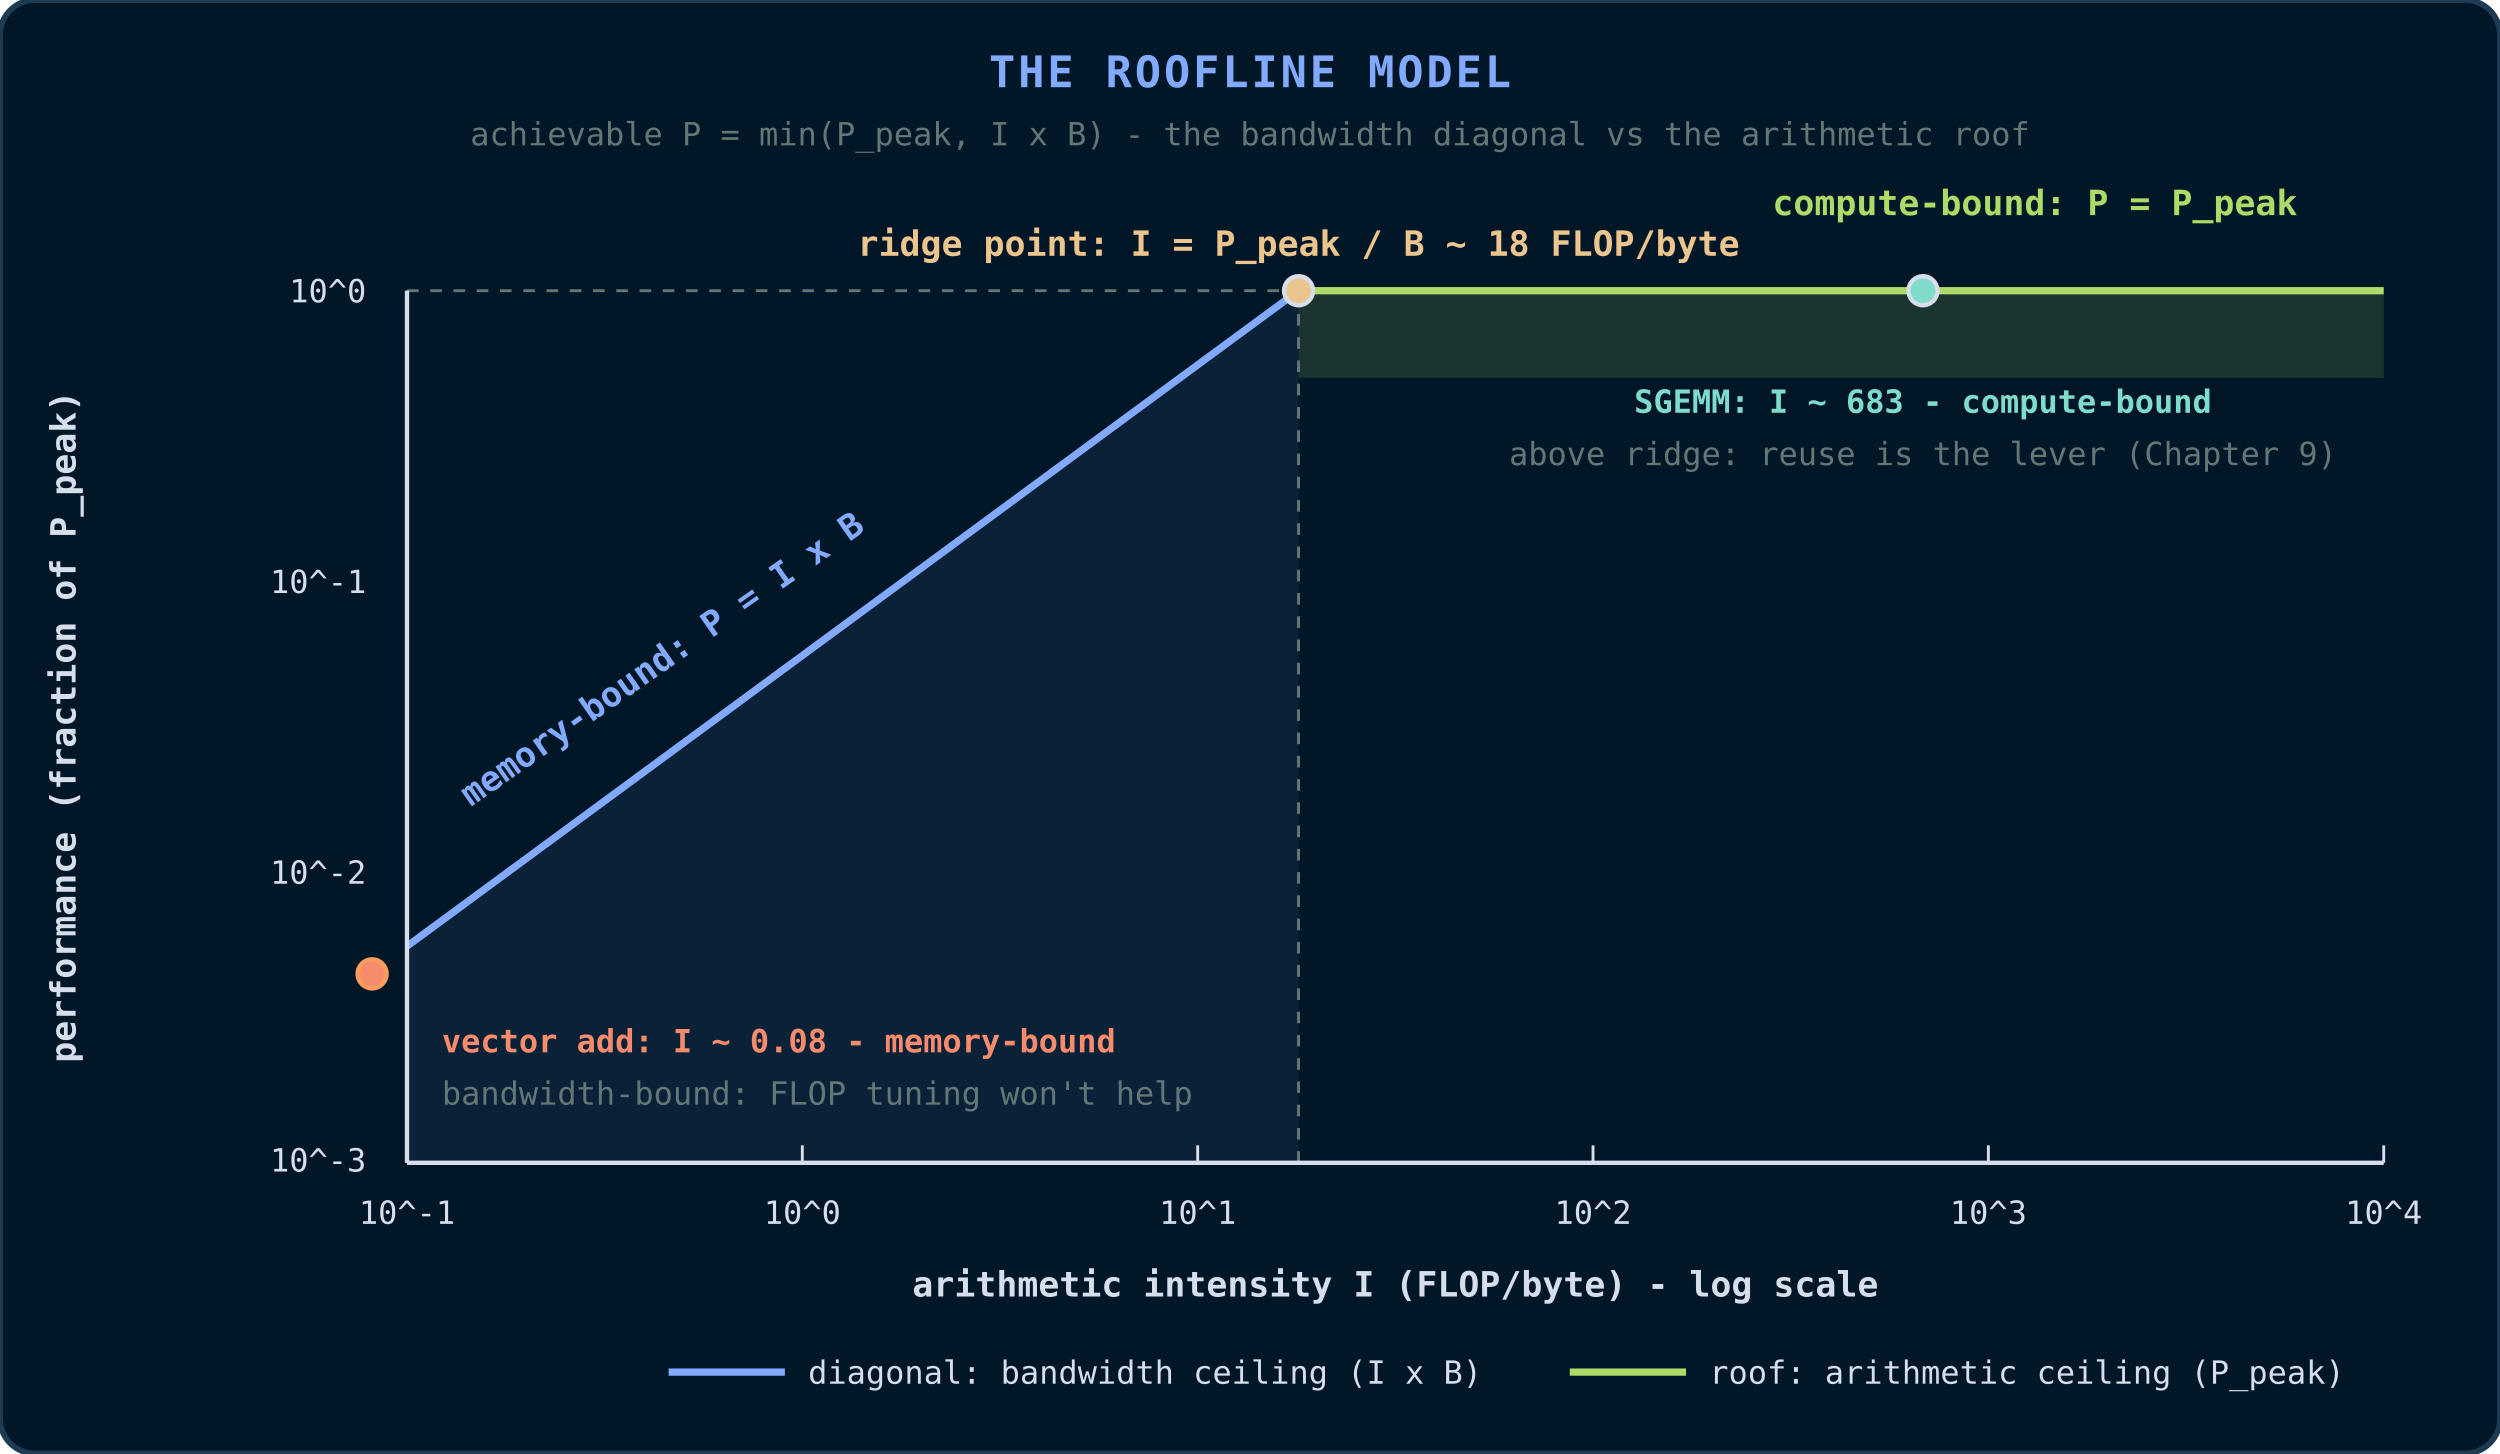
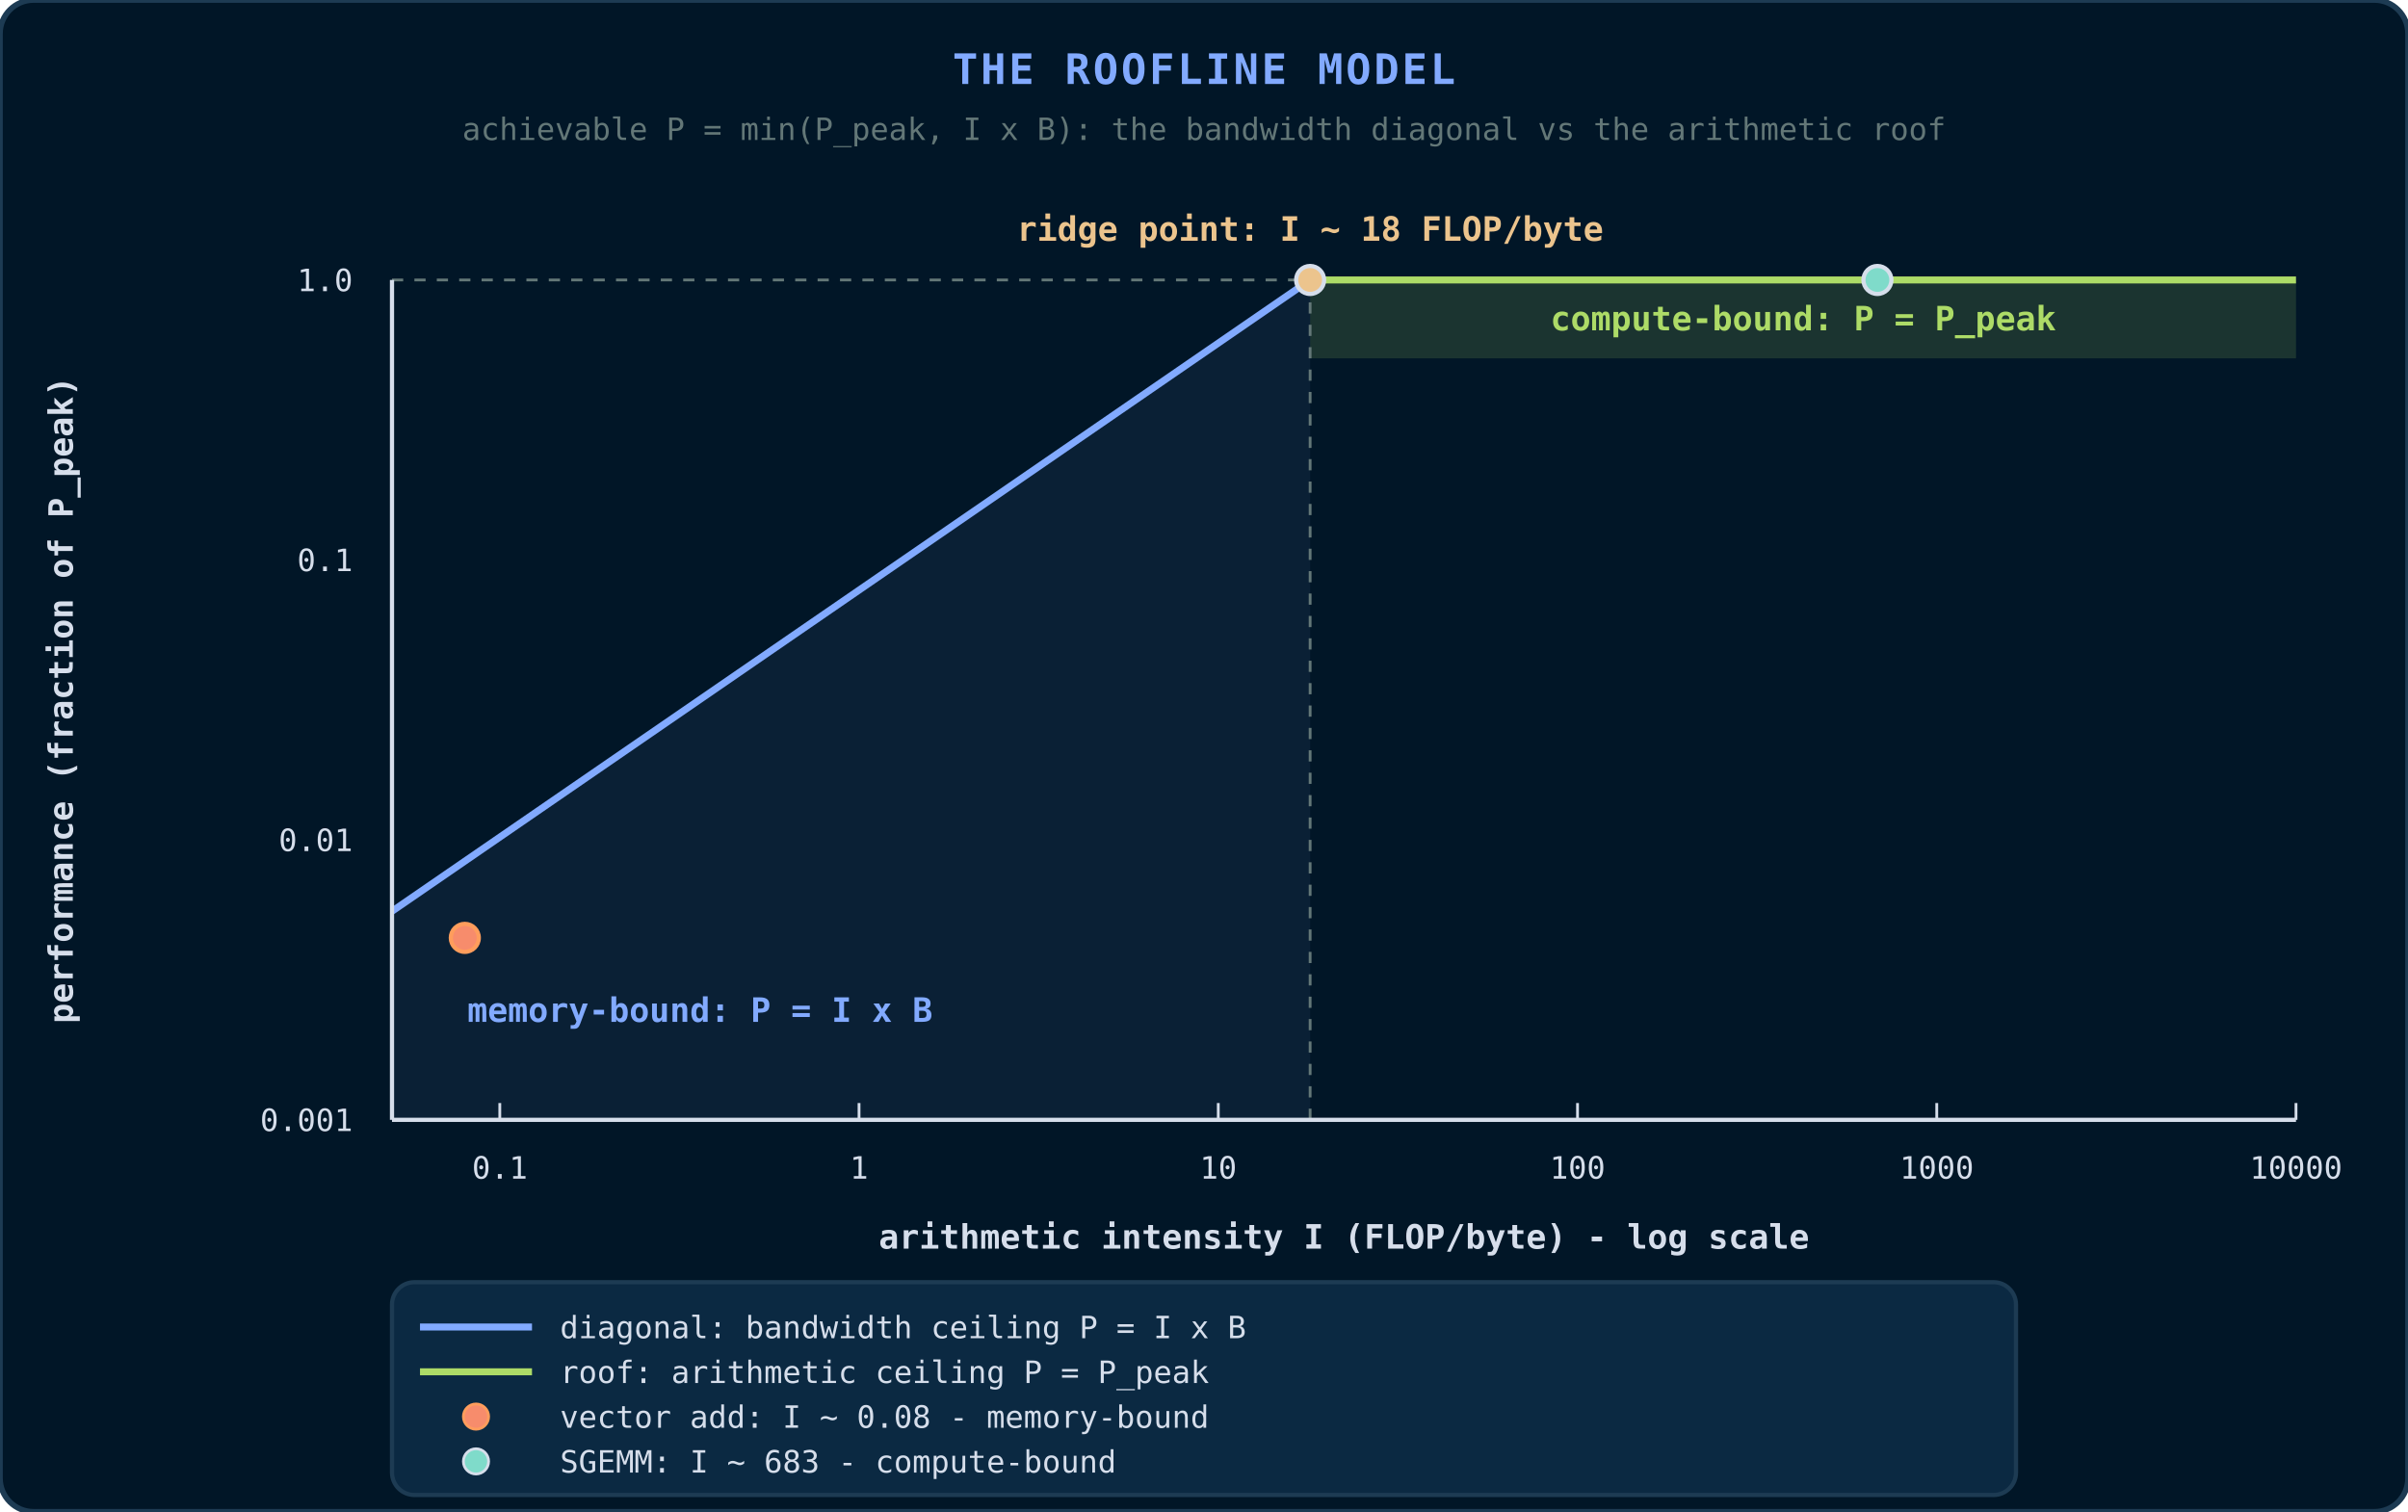
- <svg xmlns="http://www.w3.org/2000/svg" viewBox="0 0 860 500" font-family="'JetBrains Mono','Fira Code','SF Mono',Menlo,Consolas,monospace">
-   <rect x="0" y="0" width="860" height="500" rx="12" fill="#011627" stroke="#1d3b53" stroke-width="2" />
+ <svg xmlns="http://www.w3.org/2000/svg" viewBox="0 0 860 540" font-family="'JetBrains Mono','Fira Code','SF Mono',Menlo,Consolas,monospace">
+   <rect x="0" y="0" width="860" height="540" rx="12" fill="#011627" stroke="#1d3b53" stroke-width="2" />
  <text x="430" y="30" text-anchor="middle" fill="#82aaff" font-size="15" font-weight="bold" letter-spacing="1">THE ROOFLINE MODEL</text>
-   <text x="430" y="50" text-anchor="middle" fill="#637777" font-size="11">achievable P = min(P_peak, I x B) - the bandwidth diagonal vs the arithmetic roof</text>
-   <polygon points="140,400 140,325.5 446.7,100 446.7,400" fill="#82aaff" opacity="0.08" />
-   <rect x="446.7" y="100" width="373.3" height="30" fill="#addb67" opacity="0.15" />
-   <line x1="140" y1="325.5" x2="446.7" y2="100" stroke="#82aaff" stroke-width="2.5" />
-   <line x1="446.7" y1="100" x2="820" y2="100" stroke="#addb67" stroke-width="2.5" />
-   <line x1="446.7" y1="100" x2="446.7" y2="400" stroke="#637777" stroke-width="1" stroke-dasharray="4 4" />
-   <line x1="140" y1="100" x2="446.7" y2="100" stroke="#637777" stroke-width="1" stroke-dasharray="4 4" />
-   <circle cx="446.7" cy="100" r="5" fill="#ecc48d" stroke="#d6deeb" stroke-width="1.5" />
-   <text x="446.7" y="88" text-anchor="middle" fill="#ecc48d" font-size="12" font-weight="bold">ridge point: I = P_peak / B ~ 18 FLOP/byte</text>
-   <text x="700" y="74" text-anchor="middle" fill="#addb67" font-size="12" font-weight="bold">compute-bound: P = P_peak</text>
-   <text x="230" y="230" fill="#82aaff" font-size="12" font-weight="bold" transform="rotate(-35 230 230)" text-anchor="middle">memory-bound: P = I x B</text>
+   <text x="430" y="50" text-anchor="middle" fill="#637777" font-size="11">achievable P = min(P_peak, I x B): the bandwidth diagonal vs the arithmetic roof</text>
+   <polygon points="140,400 140,325.5 467.9,100 467.9,400" fill="#82aaff" opacity="0.07" />
+   <rect x="467.9" y="100" width="352.1" height="28" fill="#addb67" opacity="0.15" />
+   <line x1="140" y1="325.5" x2="467.9" y2="100" stroke="#82aaff" stroke-width="2.5" />
+   <line x1="467.9" y1="100" x2="820" y2="100" stroke="#addb67" stroke-width="2.5" />
+   <line x1="467.9" y1="100" x2="467.9" y2="400" stroke="#637777" stroke-width="1" stroke-dasharray="4 4" />
+   <line x1="140" y1="100" x2="467.9" y2="100" stroke="#637777" stroke-width="1" stroke-dasharray="4 4" />
+   <circle cx="467.9" cy="100" r="5" fill="#ecc48d" stroke="#d6deeb" stroke-width="1.5" />
+   <text x="467.9" y="86" text-anchor="middle" fill="#ecc48d" font-size="12" font-weight="bold">ridge point: I ~ 18 FLOP/byte</text>
+   <text x="250" y="365" text-anchor="middle" fill="#82aaff" font-size="12" font-weight="bold">memory-bound: P = I x B</text>
+   <text x="644" y="118" text-anchor="middle" fill="#addb67" font-size="12" font-weight="bold">compute-bound: P = P_peak</text>
  <line x1="140" y1="400" x2="820" y2="400" stroke="#d6deeb" stroke-width="1.5" />
  <line x1="140" y1="400" x2="140" y2="100" stroke="#d6deeb" stroke-width="1.5" />
-   <line x1="140" y1="400" x2="140" y2="394" stroke="#d6deeb" stroke-width="1" />
-   <line x1="276" y1="400" x2="276" y2="394" stroke="#d6deeb" stroke-width="1" />
-   <line x1="412" y1="400" x2="412" y2="394" stroke="#d6deeb" stroke-width="1" />
-   <line x1="548" y1="400" x2="548" y2="394" stroke="#d6deeb" stroke-width="1" />
-   <line x1="684" y1="400" x2="684" y2="394" stroke="#d6deeb" stroke-width="1" />
+   <line x1="178.5" y1="400" x2="178.5" y2="394" stroke="#d6deeb" stroke-width="1" />
+   <line x1="306.8" y1="400" x2="306.8" y2="394" stroke="#d6deeb" stroke-width="1" />
+   <line x1="435.1" y1="400" x2="435.1" y2="394" stroke="#d6deeb" stroke-width="1" />
+   <line x1="563.4" y1="400" x2="563.4" y2="394" stroke="#d6deeb" stroke-width="1" />
+   <line x1="691.7" y1="400" x2="691.7" y2="394" stroke="#d6deeb" stroke-width="1" />
  <line x1="820" y1="400" x2="820" y2="394" stroke="#d6deeb" stroke-width="1" />
-   <text x="140" y="421" text-anchor="middle" fill="#d6deeb" font-size="11">10^-1</text>
-   <text x="276" y="421" text-anchor="middle" fill="#d6deeb" font-size="11">10^0</text>
-   <text x="412" y="421" text-anchor="middle" fill="#d6deeb" font-size="11">10^1</text>
-   <text x="548" y="421" text-anchor="middle" fill="#d6deeb" font-size="11">10^2</text>
-   <text x="684" y="421" text-anchor="middle" fill="#d6deeb" font-size="11">10^3</text>
-   <text x="820" y="421" text-anchor="middle" fill="#d6deeb" font-size="11">10^4</text>
+   <text x="178.5" y="421" text-anchor="middle" fill="#d6deeb" font-size="11">0.1</text>
+   <text x="306.8" y="421" text-anchor="middle" fill="#d6deeb" font-size="11">1</text>
+   <text x="435.1" y="421" text-anchor="middle" fill="#d6deeb" font-size="11">10</text>
+   <text x="563.4" y="421" text-anchor="middle" fill="#d6deeb" font-size="11">100</text>
+   <text x="691.7" y="421" text-anchor="middle" fill="#d6deeb" font-size="11">1000</text>
+   <text x="820" y="421" text-anchor="middle" fill="#d6deeb" font-size="11">10000</text>
  <text x="480" y="446" text-anchor="middle" fill="#d6deeb" font-size="12" font-weight="bold">arithmetic intensity I (FLOP/byte) - log scale</text>
-   <text x="126" y="403" text-anchor="end" fill="#d6deeb" font-size="11">10^-3</text>
-   <text x="126" y="304" text-anchor="end" fill="#d6deeb" font-size="11">10^-2</text>
-   <text x="126" y="204" text-anchor="end" fill="#d6deeb" font-size="11">10^-1</text>
-   <text x="126" y="104" text-anchor="end" fill="#d6deeb" font-size="11">10^0</text>
+   <text x="126" y="404" text-anchor="end" fill="#d6deeb" font-size="11">0.001</text>
+   <text x="126" y="304" text-anchor="end" fill="#d6deeb" font-size="11">0.01</text>
+   <text x="126" y="204" text-anchor="end" fill="#d6deeb" font-size="11">0.1</text>
+   <text x="126" y="104" text-anchor="end" fill="#d6deeb" font-size="11">1.0</text>
  <text x="26" y="250" fill="#d6deeb" font-size="12" font-weight="bold" transform="rotate(-90 26 250)" text-anchor="middle">performance (fraction of P_peak)</text>
-   <circle cx="128" cy="335" r="5" fill="#f78c6c" stroke="#ff9d5c" stroke-width="1.5" />
-   <text x="152" y="362" fill="#f78c6c" font-size="11" font-weight="bold">vector add: I ~ 0.08 - memory-bound</text>
-   <text x="152" y="380" fill="#637777" font-size="11">bandwidth-bound: FLOP tuning won't help</text>
-   <circle cx="661.5" cy="100" r="5" fill="#7fdbca" stroke="#d6deeb" stroke-width="1.5" />
-   <text x="661.5" y="142" text-anchor="middle" fill="#7fdbca" font-size="11" font-weight="bold">SGEMM: I ~ 683 - compute-bound</text>
-   <text x="661.5" y="160" text-anchor="middle" fill="#637777" font-size="11">above ridge: reuse is the lever (Chapter 9)</text>
-   <line x1="230" y1="472" x2="270" y2="472" stroke="#82aaff" stroke-width="2.5" />
-   <text x="278" y="476" fill="#d6deeb" font-size="11">diagonal: bandwidth ceiling (I x B)</text>
-   <line x1="540" y1="472" x2="580" y2="472" stroke="#addb67" stroke-width="2.5" />
-   <text x="588" y="476" fill="#d6deeb" font-size="11">roof: arithmetic ceiling (P_peak)</text>
+   <circle cx="166" cy="335" r="5" fill="#f78c6c" stroke="#ff9d5c" stroke-width="1.5" />
+   <circle cx="670.5" cy="100" r="5" fill="#7fdbca" stroke="#d6deeb" stroke-width="1.5" />
+   <rect x="140" y="458" width="580" height="76" rx="8" fill="#0b2942" stroke="#1d3b53" stroke-width="1.5" />
+   <line x1="150" y1="474" x2="190" y2="474" stroke="#82aaff" stroke-width="2.5" />
+   <text x="200" y="478" fill="#d6deeb" font-size="11">diagonal: bandwidth ceiling P = I x B</text>
+   <line x1="150" y1="490" x2="190" y2="490" stroke="#addb67" stroke-width="2.5" />
+   <text x="200" y="494" fill="#d6deeb" font-size="11">roof: arithmetic ceiling P = P_peak</text>
+   <circle cx="170" cy="506" r="4.5" fill="#f78c6c" stroke="#ff9d5c" stroke-width="1" />
+   <text x="200" y="510" fill="#d6deeb" font-size="11">vector add: I ~ 0.08 - memory-bound</text>
+   <circle cx="170" cy="522" r="4.5" fill="#7fdbca" stroke="#d6deeb" stroke-width="1" />
+   <text x="200" y="526" fill="#d6deeb" font-size="11">SGEMM: I ~ 683 - compute-bound</text>
</svg>
